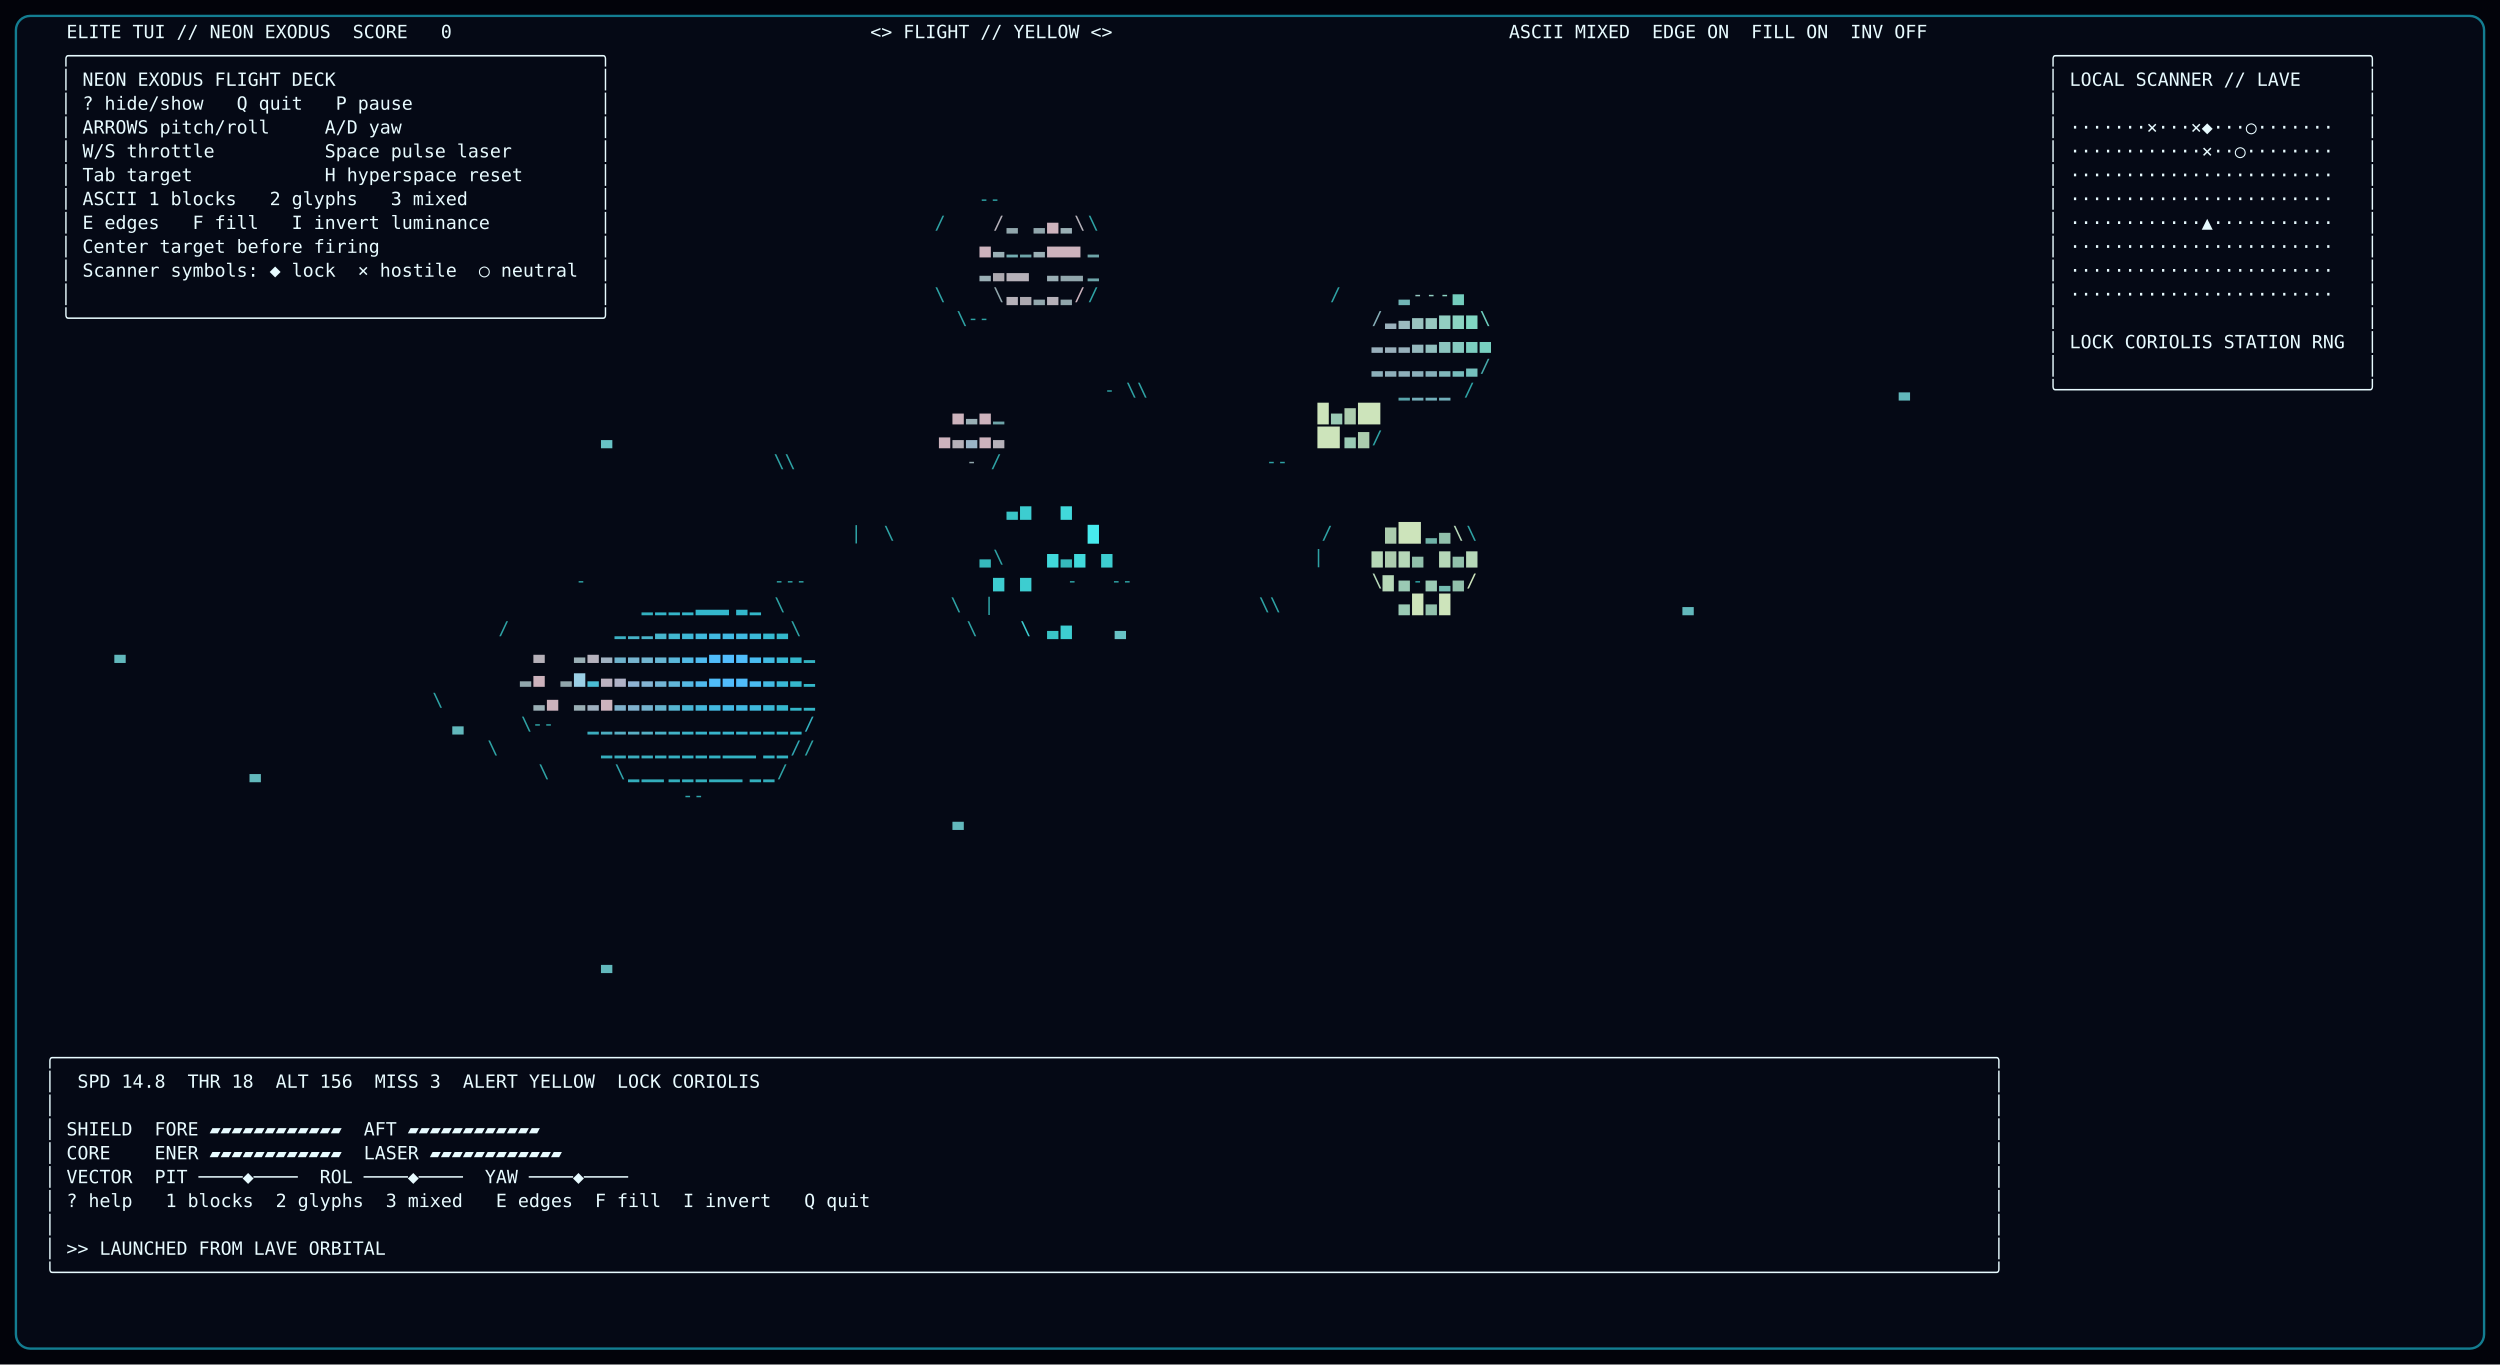
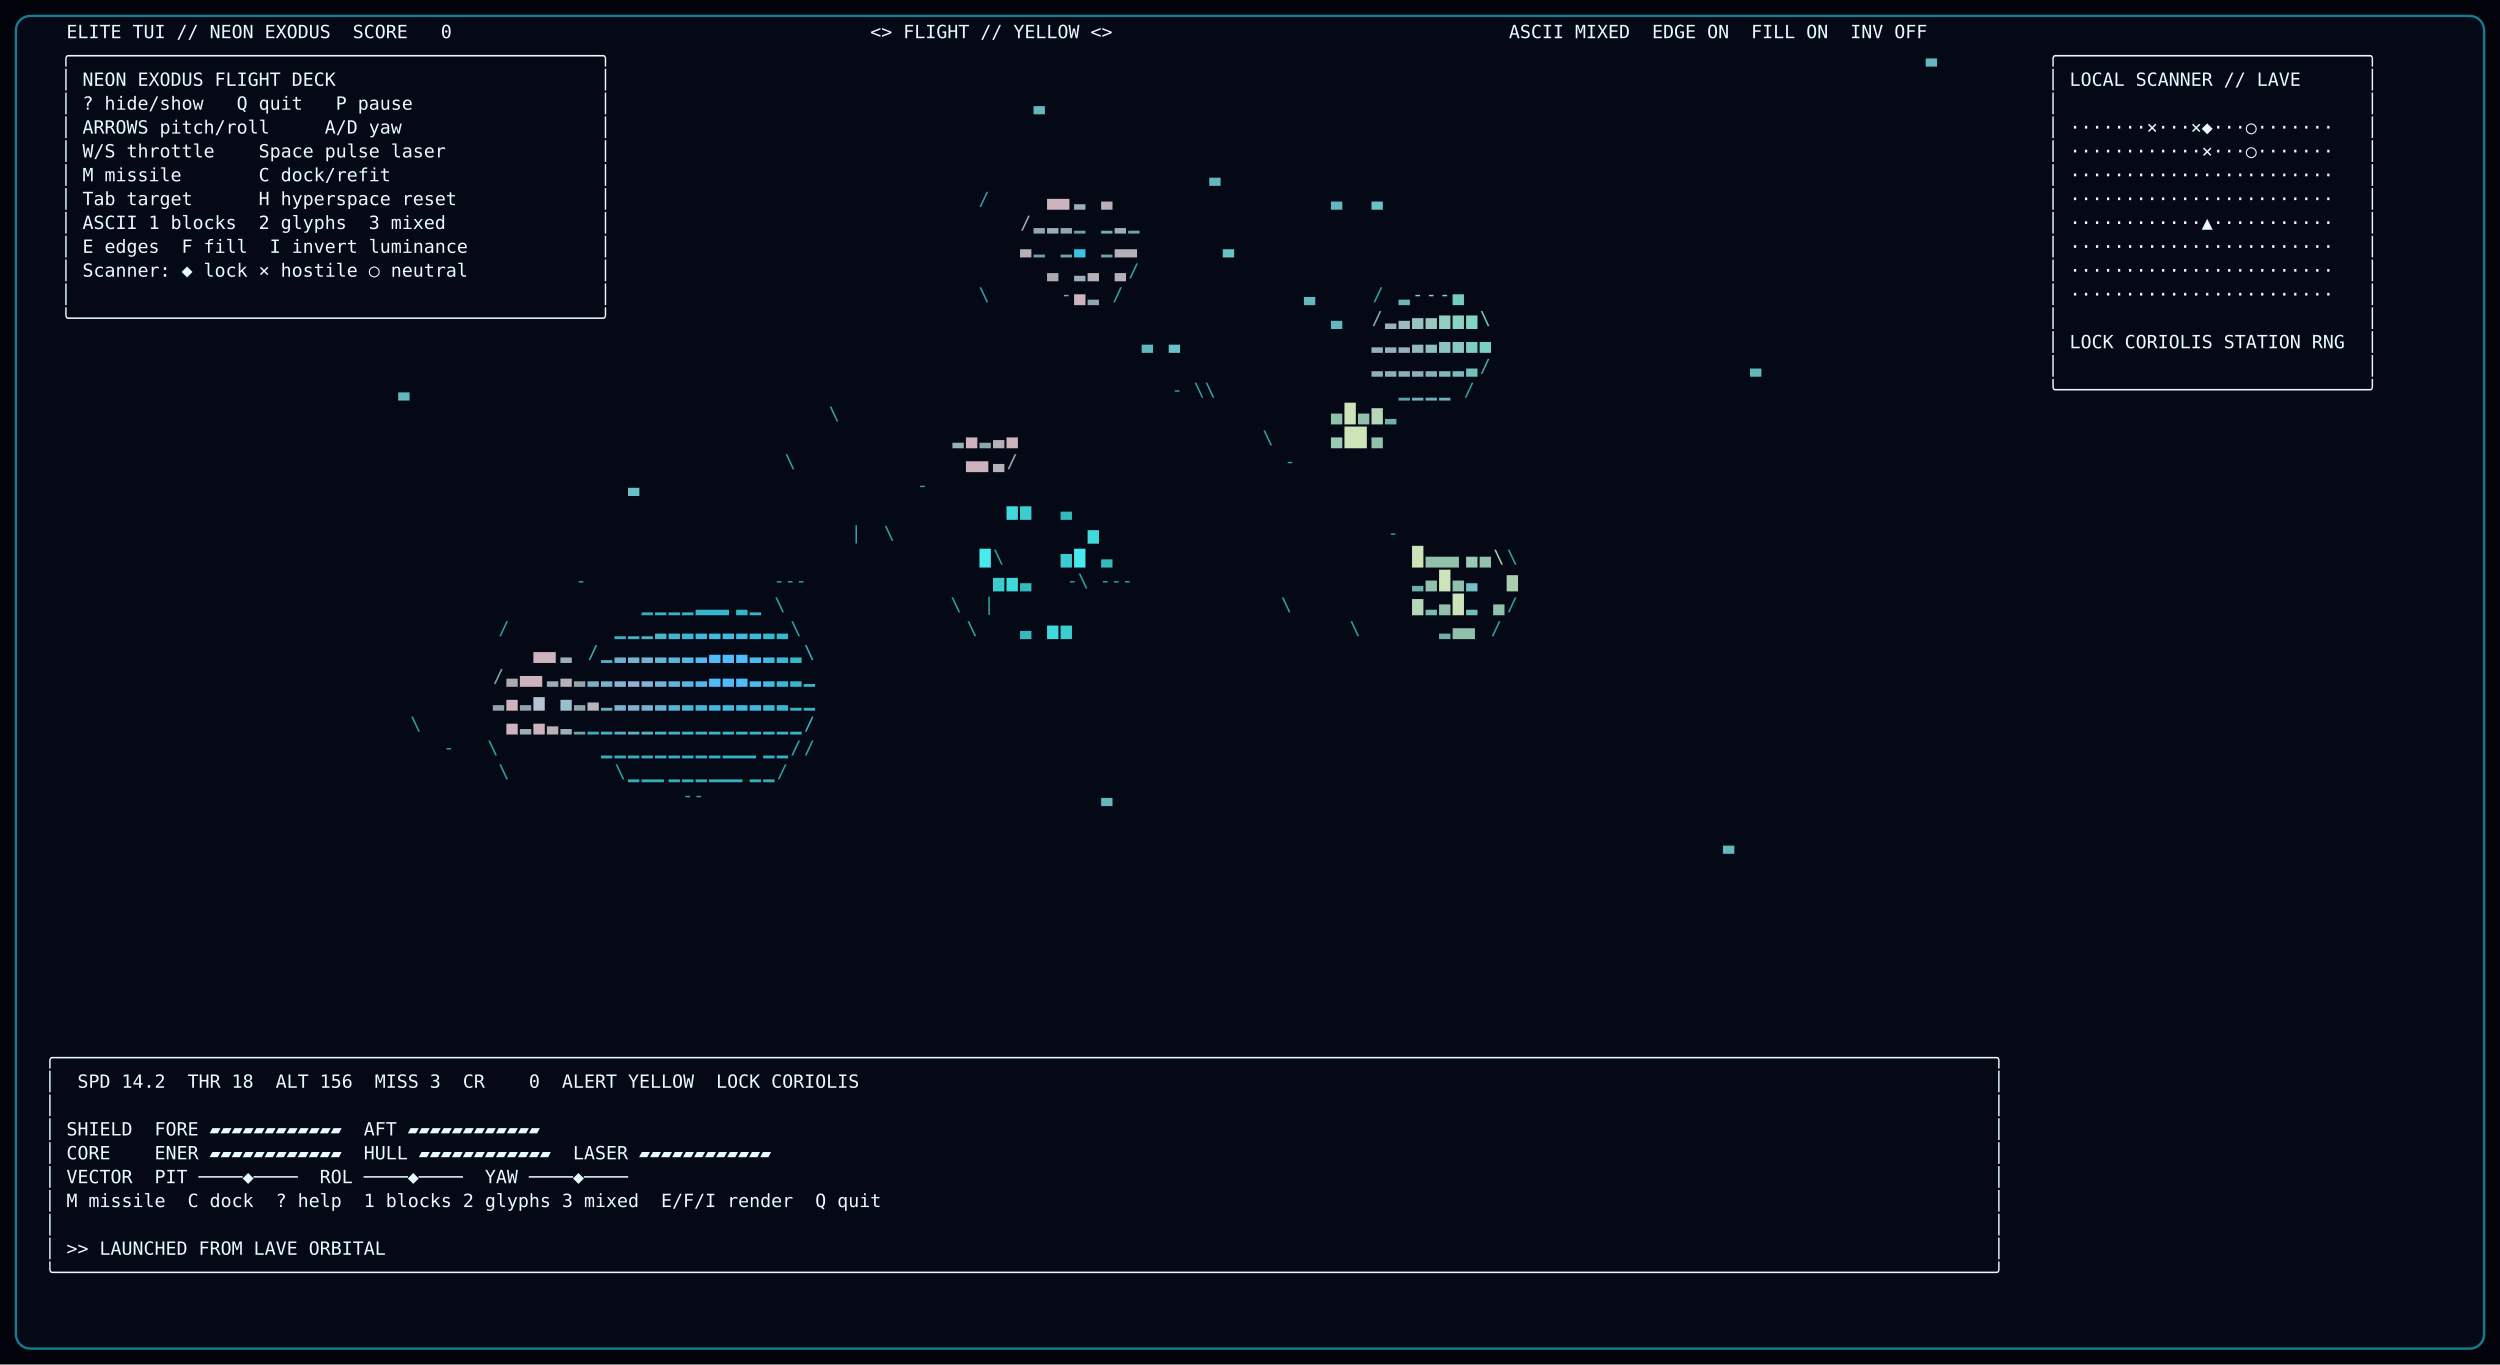
<svg xmlns="http://www.w3.org/2000/svg" width="3144" height="1716" viewBox="0 0 3144 1716" role="img" aria-labelledby="title desc">
  <rect width="100%" height="100%" fill="#02030a" />
  <rect x="20" y="20" width="3104" height="1676" rx="18" fill="#050915" stroke="#137d91" stroke-width="3" />
  <g font-family="JetBrains Mono, Cascadia Mono, Fira Mono, Consolas, monospace" font-size="23" xml:space="preserve">
    <text x="42" y="48" fill="#e8fbff">   ELITE TUI // NEON EXODUS  SCORE   0                                      &lt;&gt; FLIGHT // YELLOW &lt;&gt;                                    ASCII MIXED  EDGE ON  FILL ON  INV OFF</text>
    <text x="76" y="78" fill="#e8fbff">╭────────────────────────────────────────────────╮</text>
+     <text x="2422" y="78" fill="#62b8bc">▃</text>
    <text x="2575" y="78" fill="#e8fbff">╭────────────────────────────╮</text>
    <text x="76" y="108" fill="#e8fbff">│ NEON EXODUS FLIGHT DECK                        │</text>
    <text x="2575" y="108" fill="#e8fbff">│ LOCAL SCANNER // LAVE      │</text>
    <text x="76" y="138" fill="#e8fbff">│ ? hide/show   Q quit   P pause                 │</text>
+     <text x="1300" y="138" fill="#62b8bc">▃</text>
    <text x="2575" y="138" fill="#e8fbff">│                            │</text>
    <text x="76" y="168" fill="#e8fbff">│ ARROWS pitch/roll     A/D yaw                  │</text>
    <text x="2575" y="168" fill="#e8fbff">│ ·······×···×◆···○·······   │</text>
-     <text x="76" y="198" fill="#e8fbff">│ W/S throttle          Space pulse laser        │</text>
-     <text x="2575" y="198" fill="#e8fbff">│ ············×··○········   │</text>
-     <text x="76" y="228" fill="#e8fbff">│ Tab target            H hyperspace reset       │</text>
+     <text x="76" y="198" fill="#e8fbff">│ W/S throttle    Space pulse laser              │</text>
+     <text x="2575" y="198" fill="#e8fbff">│ ············×···○·······   │</text>
+     <text x="76" y="228" fill="#e8fbff">│ M missile       C dock/refit                   │</text>
+     <text x="1521" y="228" fill="#62b8bc">▃</text>
    <text x="2575" y="228" fill="#e8fbff">│ ························   │</text>
-     <text x="76" y="258" fill="#e8fbff">│ ASCII 1 blocks   2 glyphs   3 mixed            │</text>
-     <text x="926" y="258" fill="#2ea2a4">                      --</text>
+     <text x="76" y="258" fill="#e8fbff">│ Tab target      H hyperspace reset             │</text>
+     <text x="926" y="258" fill="#2ea2a4">                      /</text>
+     <text x="1317" y="258" fill="#cdb3bd">▄▄</text>
+     <text x="1351" y="258" fill="#9aafb5">▂</text>
+     <text x="1385" y="258" fill="#b6b1b9">▃</text>
+     <text x="1674" y="258" fill="#62b8bc">▃</text>
+     <text x="1725" y="258" fill="#68c3c6">▃</text>
    <text x="2575" y="258" fill="#e8fbff">│ ························   │</text>
-     <text x="76" y="288" fill="#e8fbff">│ E edges   F fill   I invert luminance          │</text>
-     <text x="926" y="288" fill="#2ea2a4">                  /</text>
-     <text x="1249" y="288" fill="#b6b1b9">/</text>
-     <text x="1266" y="288" fill="#91a6ac">▂</text>
+     <text x="76" y="288" fill="#e8fbff">│ ASCII 1 blocks  2 glyphs  3 mixed              │</text>
+     <text x="1283" y="288" fill="#9aafb5">/</text>
    <text x="1300" y="288" fill="#91a6ac">▂</text>
-     <text x="1317" y="288" fill="#cdb3bd">▄</text>
-     <text x="1334" y="288" fill="#9aafb5">▂</text>
-     <text x="1351" y="288" fill="#b6b1b9">\</text>
-     <text x="1368" y="288" fill="#2ea2a4">\</text>
+     <text x="1317" y="288" fill="#9aafb5">▂</text>
+     <text x="1334" y="288" fill="#91a6ac">▂</text>
+     <text x="1351" y="288" fill="#6ea4a8">▁</text>
+     <text x="1385" y="288" fill="#74adb1">▁</text>
+     <text x="1402" y="288" fill="#9aafb5">▂</text>
+     <text x="1419" y="288" fill="#6ea4a8">▁</text>
    <text x="2575" y="288" fill="#e8fbff">│ ············▲···········   │</text>
-     <text x="76" y="318" fill="#e8fbff">│ Center target before firing                    │</text>
-     <text x="1232" y="318" fill="#cdb3bd">▄</text>
-     <text x="1249" y="318" fill="#9aafb5">▂</text>
-     <text x="1266" y="318" fill="#74adb1">▁</text>
-     <text x="1283" y="318" fill="#6ea4a8">▁</text>
-     <text x="1300" y="318" fill="#9aafb5">▂</text>
-     <text x="1317" y="318" fill="#cdb3bd">▄▄▄</text>
-     <text x="1368" y="318" fill="#6ea4a8">▁</text>
+     <text x="76" y="318" fill="#e8fbff">│ E edges  F fill  I invert luminance            │</text>
+     <text x="1283" y="318" fill="#b6b1b9">▃</text>
+     <text x="1300" y="318" fill="#6ea4a8">▁</text>
+     <text x="1334" y="318" fill="#6ea4a8">▁</text>
+     <text x="1351" y="318" fill="#3ac3e7">▃</text>
+     <text x="1385" y="318" fill="#6ea4a8">▁</text>
+     <text x="1402" y="318" fill="#b6b1b9">▃▃</text>
+     <text x="1538" y="318" fill="#68c3c6">▃</text>
    <text x="2575" y="318" fill="#e8fbff">│ ························   │</text>
-     <text x="76" y="348" fill="#e8fbff">│ Scanner symbols: ◆ lock  × hostile  ○ neutral  │</text>
-     <text x="1232" y="348" fill="#9aafb5">▂</text>
-     <text x="1249" y="348" fill="#aca8af">▃</text>
-     <text x="1266" y="348" fill="#b6b1b9">▃▃</text>
-     <text x="1317" y="348" fill="#9aafb5">▂</text>
-     <text x="1334" y="348" fill="#91a6ac">▂▂</text>
-     <text x="1368" y="348" fill="#6ea4a8">▁</text>
+     <text x="76" y="348" fill="#e8fbff">│ Scanner: ◆ lock × hostile ○ neutral            │</text>
+     <text x="1317" y="348" fill="#aca8af">▃</text>
+     <text x="1351" y="348" fill="#9aafb5">▂</text>
+     <text x="1368" y="348" fill="#b6b1b9">▃</text>
+     <text x="1402" y="348" fill="#b6b1b9">▃</text>
+     <text x="1419" y="348" fill="#2ea2a4">/</text>
    <text x="2575" y="348" fill="#e8fbff">│ ························   │</text>
    <text x="76" y="378" fill="#e8fbff">│                                                │</text>
-     <text x="926" y="378" fill="#2ea2a4">                  \</text>
-     <text x="1249" y="378" fill="#91a6ac">\</text>
-     <text x="1266" y="378" fill="#b6b1b9">▃</text>
-     <text x="1283" y="378" fill="#aca8af">▃</text>
-     <text x="1300" y="378" fill="#91a6ac">▂</text>
-     <text x="1317" y="378" fill="#b6b1b9">▃</text>
-     <text x="1334" y="378" fill="#91a6ac">▂</text>
-     <text x="1351" y="378" fill="#cdb3bd">/</text>
-     <text x="1368" y="378" fill="#2ea2a4">/                     /</text>
+     <text x="926" y="378" fill="#2ea2a4">                      \</text>
+     <text x="1334" y="378" fill="#91a6ac">-</text>
+     <text x="1351" y="378" fill="#cdb3bd">▄</text>
+     <text x="1368" y="378" fill="#91a6ac">▂</text>
+     <text x="1385" y="378" fill="#2ea2a4"> /</text>
+     <text x="1640" y="378" fill="#62b8bc">▃</text>
+     <text x="1657" y="378" fill="#2ea2a4">     /</text>
    <text x="1759" y="378" fill="#71b5b6">▂</text>
    <text x="1776" y="378" fill="#95c8c0">-</text>
    <text x="1793" y="378" fill="#93cfc1">-</text>
    <text x="1810" y="378" fill="#8dd4c2">-</text>
    <text x="1827" y="378" fill="#74cdbd">▄</text>
    <text x="2575" y="378" fill="#e8fbff">│ ························   │</text>
    <text x="76" y="408" fill="#e8fbff">╰────────────────────────────────────────────────╯</text>
-     <text x="926" y="408" fill="#2ea2a4">                    \--</text>
+     <text x="1674" y="408" fill="#62b8bc">▃</text>
    <text x="1725" y="408" fill="#86aeb7">/</text>
    <text x="1742" y="408" fill="#9bb2bc">▂</text>
    <text x="1759" y="408" fill="#9cbbbe">▃</text>
    <text x="1776" y="408" fill="#9ac3bf">▄</text>
    <text x="1793" y="408" fill="#97c9c0">▄</text>
    <text x="1810" y="408" fill="#92cfc2">▅</text>
    <text x="1827" y="408" fill="#8bd4c3">▅</text>
-     <text x="1844" y="408" fill="#81d7c3">▅</text>
+     <text x="1844" y="408" fill="#82d7c3">▅</text>
    <text x="1861" y="408" fill="#6dcebd">\</text>
    <text x="2575" y="408" fill="#e8fbff">│                            │</text>
+     <text x="1436" y="438" fill="#62b8bc">▃</text>
+     <text x="1470" y="438" fill="#68c2c6">▃</text>
    <text x="1725" y="438" fill="#98afbb">▂</text>
    <text x="1742" y="438" fill="#99afbb">▂</text>
    <text x="1759" y="438" fill="#97b0bb">▂</text>
    <text x="1776" y="438" fill="#95b8bd">▃</text>
    <text x="1793" y="438" fill="#91bfbe">▃</text>
    <text x="1810" y="438" fill="#8cc5bf">▄</text>
    <text x="1827" y="438" fill="#86cac0">▄</text>
    <text x="1844" y="438" fill="#7ccec0">▄</text>
    <text x="1861" y="438" fill="#78d0c0">▄</text>
    <text x="2575" y="438" fill="#e8fbff">│ LOCK CORIOLIS STATION RNG  │</text>
    <text x="1725" y="468" fill="#8cafba">▂</text>
    <text x="1742" y="468" fill="#8fafba">▂</text>
    <text x="1759" y="468" fill="#8eafba">▂</text>
    <text x="1776" y="468" fill="#8bafba">▂</text>
    <text x="1793" y="468" fill="#86b0ba">▂</text>
    <text x="1810" y="468" fill="#80b7bb">▂</text>
    <text x="1827" y="468" fill="#77bcbc">▂</text>
    <text x="1844" y="468" fill="#74c0bd">▃</text>
    <text x="1861" y="468" fill="#45a7a8">/</text>
+     <text x="2201" y="468" fill="#62b8bc">▃</text>
    <text x="2575" y="468" fill="#e8fbff">│                            │</text>
-     <text x="59" y="498" fill="#2ea2a4">                                                                                                - \\</text>
+     <text x="501" y="498" fill="#62b8bc">▃</text>
+     <text x="518" y="498" fill="#2ea2a4">                                                                     - \\</text>
    <text x="1759" y="498" fill="#58a4aa">▁</text>
    <text x="1776" y="498" fill="#74aeb9">▁</text>
    <text x="1793" y="498" fill="#71aeb9">▁</text>
    <text x="1810" y="498" fill="#70aeb9">▁</text>
    <text x="1827" y="498" fill="#2ea2a4"> /</text>
-     <text x="2388" y="498" fill="#62b8bc">▃</text>
    <text x="2575" y="498" fill="#e8fbff">╰────────────────────────────╯</text>
-     <text x="1198" y="528" fill="#cdb3bd">▄</text>
-     <text x="1215" y="528" fill="#99afb5">▂</text>
-     <text x="1232" y="528" fill="#cdb3bd">▄</text>
-     <text x="1249" y="528" fill="#6ea4a8">▁</text>
-     <text x="1657" y="528" fill="#cde4bb">█</text>
-     <text x="1674" y="528" fill="#9acab4">▄</text>
-     <text x="1691" y="528" fill="#acccae">▆</text>
-     <text x="1708" y="528" fill="#cde4bb">██</text>
-     <text x="756" y="558" fill="#68c3c6">▃</text>
-     <text x="1181" y="558" fill="#cdb3bd">▄</text>
-     <text x="1198" y="558" fill="#b6b1b9">▃</text>
-     <text x="1215" y="558" fill="#9ab5c7">▃</text>
-     <text x="1232" y="558" fill="#cdb3bd">▄</text>
+     <text x="59" y="528" fill="#2ea2a4">                                                                       \</text>
+     <text x="1674" y="528" fill="#91c0ab">▄</text>
+     <text x="1691" y="528" fill="#cde4bb">█</text>
+     <text x="1708" y="528" fill="#91c0ab">▄</text>
+     <text x="1725" y="528" fill="#b6d8b8">▆</text>
+     <text x="1742" y="528" fill="#6eb2a7">▂</text>
+     <text x="1198" y="558" fill="#99afb5">▂</text>
+     <text x="1215" y="558" fill="#cdb3bd">▄</text>
+     <text x="1232" y="558" fill="#91a6ac">▂</text>
    <text x="1249" y="558" fill="#b6b1b9">▃</text>
-     <text x="1657" y="558" fill="#cde4bb">██</text>
-     <text x="1691" y="558" fill="#99cab4">▄</text>
-     <text x="1708" y="558" fill="#acccae">▆</text>
-     <text x="1725" y="558" fill="#2ea2a4">/</text>
-     <text x="59" y="588" fill="#2ea2a4">                                                                  \\</text>
-     <text x="1215" y="588" fill="#91a6ac">-</text>
-     <text x="1232" y="588" fill="#2ea2a4"> /                        --</text>
-     <text x="1266" y="648" fill="#3ac4c6">▃</text>
+     <text x="1266" y="558" fill="#cdb3bd">▄</text>
+     <text x="1283" y="558" fill="#2ea2a4">                      \</text>
+     <text x="1674" y="558" fill="#9acab4">▄</text>
+     <text x="1691" y="558" fill="#cde4bb">██</text>
+     <text x="1725" y="558" fill="#91c0ab">▄</text>
+     <text x="59" y="588" fill="#2ea2a4">                                                                   \</text>
+     <text x="1215" y="588" fill="#cdb3bd">▄▄</text>
+     <text x="1249" y="588" fill="#b6b1b9">▃</text>
+     <text x="1266" y="588" fill="#aca8af">/</text>
+     <text x="1283" y="588" fill="#2ea2a4">                        -</text>
+     <text x="790" y="618" fill="#67c2c5">▃</text>
+     <text x="807" y="618" fill="#2ea2a4">                         -</text>
+     <text x="1266" y="648" fill="#41d9db">▅</text>
    <text x="1283" y="648" fill="#3dcdd0">▅</text>
-     <text x="1334" y="648" fill="#41d9db">▅</text>
+     <text x="1334" y="648" fill="#36b9bc">▃</text>
    <text x="59" y="678" fill="#2ea2a4">                                                                         |  \</text>
-     <text x="1368" y="678" fill="#47ebee">▇</text>
-     <text x="1385" y="678" fill="#2ea2a4">                    /</text>
-     <text x="1742" y="678" fill="#acccae">▆</text>
-     <text x="1759" y="678" fill="#cde4bb">██</text>
-     <text x="1793" y="678" fill="#6eb2a7">▂</text>
-     <text x="1810" y="678" fill="#91c0ab">▄</text>
-     <text x="1827" y="678" fill="#b6d8b8">\</text>
-     <text x="1844" y="678" fill="#2ea2a4">\</text>
-     <text x="1232" y="708" fill="#36b9bc">▃</text>
+     <text x="1368" y="678" fill="#41d9db">▅</text>
+     <text x="1385" y="678" fill="#2ea2a4">                          -</text>
+     <text x="1232" y="708" fill="#47ebee">▇</text>
    <text x="1249" y="708" fill="#2ea2a4">\</text>
-     <text x="1317" y="708" fill="#41d9db">▅</text>
-     <text x="1334" y="708" fill="#36b9bc">▃</text>
-     <text x="1351" y="708" fill="#41d9db">▅</text>
-     <text x="1385" y="708" fill="#3dcdd0">▅</text>
-     <text x="1402" y="708" fill="#2ea2a4">                  |</text>
-     <text x="1725" y="708" fill="#b6d8b8">▆</text>
-     <text x="1742" y="708" fill="#acccae">▆</text>
-     <text x="1759" y="708" fill="#b6d8b8">▆</text>
-     <text x="1776" y="708" fill="#91c0ab">▄</text>
-     <text x="1810" y="708" fill="#b6d8b8">▆</text>
-     <text x="1827" y="708" fill="#91c0ab">▄</text>
-     <text x="1844" y="708" fill="#b6d8b8">▆</text>
+     <text x="1334" y="708" fill="#3dcdd0">▅</text>
+     <text x="1351" y="708" fill="#47ebee">▇</text>
+     <text x="1385" y="708" fill="#36b9bc">▃</text>
+     <text x="1776" y="708" fill="#cde4bb">█</text>
+     <text x="1793" y="708" fill="#91c0ab">▄▄▄</text>
+     <text x="1844" y="708" fill="#9acab4">▄</text>
+     <text x="1861" y="708" fill="#91c0ab">▄</text>
+     <text x="1878" y="708" fill="#acccae">\</text>
+     <text x="1895" y="708" fill="#2ea2a4">\</text>
    <text x="59" y="738" fill="#2ea2a4">                                                -                 ---</text>
    <text x="1249" y="738" fill="#3dcdd0">▅</text>
-     <text x="1283" y="738" fill="#3dcdd0">▅</text>
-     <text x="1300" y="738" fill="#2ea2a4">   -   --</text>
-     <text x="1725" y="738" fill="#b6d8b8">\▆</text>
-     <text x="1759" y="738" fill="#9acab4">▄</text>
-     <text x="1776" y="738" fill="#2ea2a4">-</text>
-     <text x="1793" y="738" fill="#9acab4">▄</text>
-     <text x="1810" y="738" fill="#74bcb1">▂</text>
+     <text x="1266" y="738" fill="#41d9db">▅</text>
+     <text x="1283" y="738" fill="#36b9bc">▃</text>
+     <text x="1300" y="738" fill="#2ea2a4">   -\ ---</text>
+     <text x="1776" y="738" fill="#6eb2a7">▂</text>
+     <text x="1793" y="738" fill="#91c0ab">▄</text>
+     <text x="1810" y="738" fill="#cde4bb">█</text>
    <text x="1827" y="738" fill="#91c0ab">▄</text>
-     <text x="1844" y="738" fill="#cde4bb">/</text>
+     <text x="1844" y="738" fill="#75bfc6">▃</text>
+     <text x="1895" y="738" fill="#acccae">▆</text>
    <text x="807" y="768" fill="#33b0bf">▁</text>
    <text x="824" y="768" fill="#34b4c7">▁</text>
    <text x="841" y="768" fill="#34b5c9">▁</text>
    <text x="858" y="768" fill="#34b6ca">▁</text>
    <text x="875" y="768" fill="#34b7cc">▂▂▂</text>
    <text x="926" y="768" fill="#33b7cb">▂</text>
    <text x="943" y="768" fill="#33b7c9">▁</text>
-     <text x="960" y="768" fill="#2ea2a4"> \               \  |                        \\</text>
-     <text x="1759" y="768" fill="#9acab4">▄</text>
-     <text x="1776" y="768" fill="#cde4bb">█</text>
-     <text x="1793" y="768" fill="#91c0ab">▄</text>
-     <text x="1810" y="768" fill="#cde4bb">█</text>
-     <text x="2116" y="768" fill="#62b8bc">▃</text>
+     <text x="960" y="768" fill="#2ea2a4"> \               \  |                          \</text>
+     <text x="1776" y="768" fill="#b6d8b8">▆</text>
+     <text x="1793" y="768" fill="#74bcb1">▂</text>
+     <text x="1810" y="768" fill="#91c0ab">▄</text>
+     <text x="1827" y="768" fill="#cde4bb">█</text>
+     <text x="1844" y="768" fill="#74bcb1">▂</text>
+     <text x="1878" y="768" fill="#91c0ab">▄</text>
+     <text x="1895" y="768" fill="#2ea2a4">/</text>
    <text x="59" y="798" fill="#2ea2a4">                                         /</text>
    <text x="773" y="798" fill="#3cb1c4">▁</text>
    <text x="790" y="798" fill="#46b3c8">▁</text>
    <text x="807" y="798" fill="#4ab4ca">▁</text>
    <text x="824" y="798" fill="#47b6cd">▂</text>
    <text x="841" y="798" fill="#42b7d0">▂</text>
    <text x="858" y="798" fill="#3fb8d6">▂</text>
    <text x="875" y="798" fill="#40b9dc">▂</text>
    <text x="892" y="798" fill="#41bae2">▂</text>
    <text x="909" y="798" fill="#42bae3">▂</text>
    <text x="926" y="798" fill="#40bae0">▂</text>
    <text x="943" y="798" fill="#3bbad9">▂</text>
    <text x="960" y="798" fill="#36b9d1">▂</text>
    <text x="977" y="798" fill="#34b8cb">▂</text>
    <text x="994" y="798" fill="#2ea2a4">\               \</text>
-     <text x="1283" y="798" fill="#3dcdd0">\</text>
-     <text x="1317" y="798" fill="#3ac4c6">▃</text>
+     <text x="1283" y="798" fill="#36b9bc">▃</text>
+     <text x="1317" y="798" fill="#41d9db">▅</text>
    <text x="1334" y="798" fill="#3dcdd0">▅</text>
-     <text x="1402" y="798" fill="#68c3c6">▃</text>
-     <text x="144" y="828" fill="#62b8bc">▃</text>
-     <text x="671" y="828" fill="#b6b1b9">▃</text>
-     <text x="722" y="828" fill="#9aafb5">▂</text>
-     <text x="739" y="828" fill="#b6b2bd">▃</text>
-     <text x="756" y="828" fill="#a1b2c2">▂</text>
+     <text x="1351" y="798" fill="#2ea2a4">                         \</text>
+     <text x="1810" y="798" fill="#6eb2a7">▂</text>
+     <text x="1827" y="798" fill="#91c0ab">▄▄</text>
+     <text x="1861" y="798" fill="#2ea2a4"> /</text>
+     <text x="671" y="828" fill="#cdb3bd">▄▄</text>
+     <text x="705" y="828" fill="#9aafb5">▂</text>
+     <text x="739" y="828" fill="#35adba">/</text>
+     <text x="756" y="828" fill="#55b0c6">▁</text>
    <text x="773" y="828" fill="#6eb2cc">▂</text>
    <text x="790" y="828" fill="#77b4cf">▂</text>
    <text x="807" y="828" fill="#72b5d1">▂</text>
    <text x="824" y="828" fill="#67b6d4">▂</text>
    <text x="841" y="828" fill="#5ab7da">▂</text>
    <text x="858" y="828" fill="#51b9e4">▂</text>
    <text x="875" y="828" fill="#4fbbf0">▂</text>
    <text x="892" y="828" fill="#50bcfa">▃</text>
    <text x="909" y="828" fill="#52bdfe">▃</text>
    <text x="926" y="828" fill="#50bdfb">▃</text>
    <text x="943" y="828" fill="#4abcf1">▂</text>
    <text x="960" y="828" fill="#41bae2">▂</text>
    <text x="977" y="828" fill="#39b9d4">▂</text>
-     <text x="994" y="828" fill="#34b7cc">▂</text>
-     <text x="1011" y="828" fill="#33b3c1">▁</text>
-     <text x="654" y="858" fill="#91a6ac">▂</text>
-     <text x="671" y="858" fill="#cdb3bd">▄</text>
-     <text x="705" y="858" fill="#91a6ac">▂</text>
-     <text x="722" y="858" fill="#9bcfe5">▅</text>
-     <text x="739" y="858" fill="#4bbdd5">▂</text>
-     <text x="756" y="858" fill="#bcb2c0">▃</text>
-     <text x="773" y="858" fill="#b0b2c7">▃</text>
+     <text x="994" y="828" fill="#34b8cc">▂</text>
+     <text x="1011" y="828" fill="#33b3c1">\</text>
+     <text x="620" y="858" fill="#74adb1">/</text>
+     <text x="637" y="858" fill="#aca8af">▃</text>
+     <text x="654" y="858" fill="#cdb3bd">▄▄</text>
+     <text x="688" y="858" fill="#9aafb5">▂</text>
+     <text x="705" y="858" fill="#b6b1b9">▃</text>
+     <text x="722" y="858" fill="#91a6ac">▂</text>
+     <text x="739" y="858" fill="#80afc1">▂</text>
+     <text x="756" y="858" fill="#77b0ca">▂</text>
+     <text x="773" y="858" fill="#8bb2d0">▂</text>
    <text x="790" y="858" fill="#8eb3d3">▂</text>
    <text x="807" y="858" fill="#84b4d3">▂</text>
    <text x="824" y="858" fill="#73b5d5">▂</text>
    <text x="841" y="858" fill="#61b7da">▂</text>
    <text x="858" y="858" fill="#55b8e3">▂</text>
    <text x="875" y="858" fill="#50baee">▂</text>
    <text x="892" y="858" fill="#50bcf8">▃</text>
    <text x="909" y="858" fill="#51bcfc">▃</text>
    <text x="926" y="858" fill="#50bcfa">▃</text>
    <text x="943" y="858" fill="#4abbf1">▂</text>
    <text x="960" y="858" fill="#43bae3">▂</text>
    <text x="977" y="858" fill="#3ab9d6">▂</text>
    <text x="994" y="858" fill="#35b7cc">▂</text>
    <text x="1011" y="858" fill="#33b6c8">▁</text>
-     <text x="59" y="888" fill="#2ea2a4">                                   \</text>
-     <text x="671" y="888" fill="#9aafb5">▂</text>
-     <text x="688" y="888" fill="#cdb3bd">▄</text>
-     <text x="722" y="888" fill="#9aafb5">▂</text>
-     <text x="739" y="888" fill="#9fb0bf">▂</text>
-     <text x="756" y="888" fill="#cdb3bd">▄</text>
+     <text x="620" y="888" fill="#91a6ac">▂</text>
+     <text x="637" y="888" fill="#cdb3bd">▄</text>
+     <text x="654" y="888" fill="#91a6ac">▂</text>
+     <text x="671" y="888" fill="#b6c3d3">▅</text>
+     <text x="705" y="888" fill="#9ac0cf">▄</text>
+     <text x="722" y="888" fill="#91a6ac">▂</text>
+     <text x="739" y="888" fill="#b8b2be">▃</text>
+     <text x="756" y="888" fill="#6fafc7">▁</text>
    <text x="773" y="888" fill="#7fb1cc">▂</text>
    <text x="790" y="888" fill="#80b2ce">▂</text>
    <text x="807" y="888" fill="#75b3ce">▂</text>
    <text x="824" y="888" fill="#66b4ce">▂</text>
    <text x="841" y="888" fill="#56b5d1">▂</text>
    <text x="858" y="888" fill="#4ab6d5">▂</text>
    <text x="875" y="888" fill="#44b7db">▂</text>
    <text x="892" y="888" fill="#43b8e0">▂</text>
    <text x="909" y="888" fill="#44b9e3">▂</text>
-     <text x="926" y="888" fill="#42b9e2">▂</text>
+     <text x="926" y="888" fill="#42b9e1">▂</text>
    <text x="943" y="888" fill="#3fb8dc">▂</text>
    <text x="960" y="888" fill="#3bb8d5">▂</text>
    <text x="977" y="888" fill="#36b7ce">▂</text>
    <text x="994" y="888" fill="#34b6c9">▁</text>
    <text x="1011" y="888" fill="#33b5c6">▁</text>
-     <text x="569" y="918" fill="#62b8bc">▃</text>
-     <text x="586" y="918" fill="#2ea2a4">     \--</text>
+     <text x="59" y="918" fill="#2ea2a4">                                 \</text>
+     <text x="637" y="918" fill="#cdb3bd">▄</text>
+     <text x="654" y="918" fill="#9aafb5">▂</text>
+     <text x="671" y="918" fill="#cdb3bd">▄</text>
+     <text x="688" y="918" fill="#b6b1b9">▃</text>
+     <text x="705" y="918" fill="#9aafb5">▂</text>
+     <text x="722" y="918" fill="#6ea4a8">▁</text>
    <text x="739" y="918" fill="#3badbe">▁</text>
    <text x="756" y="918" fill="#4dadc0">▁</text>
    <text x="773" y="918" fill="#58afc3">▁</text>
    <text x="790" y="918" fill="#5ab0c5">▁</text>
    <text x="807" y="918" fill="#55b1c6">▁</text>
    <text x="824" y="918" fill="#4bb2c7">▁</text>
    <text x="841" y="918" fill="#42b3c7">▁</text>
    <text x="858" y="918" fill="#3bb4c9">▁</text>
    <text x="875" y="918" fill="#38b5cb">▁</text>
    <text x="892" y="918" fill="#37b5cc">▁</text>
    <text x="909" y="918" fill="#37b5cd">▁</text>
    <text x="926" y="918" fill="#37b5cc">▁</text>
    <text x="943" y="918" fill="#35b5ca">▁</text>
    <text x="960" y="918" fill="#34b5c8">▁</text>
    <text x="977" y="918" fill="#33b5c7">▁</text>
    <text x="994" y="918" fill="#33b4c5">▁</text>
    <text x="1011" y="918" fill="#33b2c1">/</text>
-     <text x="59" y="948" fill="#2ea2a4">                                        \</text>
+     <text x="59" y="948" fill="#2ea2a4">                                    -   \</text>
    <text x="756" y="948" fill="#35adbd">▁</text>
    <text x="773" y="948" fill="#39adbd">▁</text>
    <text x="790" y="948" fill="#3baebe">▁</text>
    <text x="807" y="948" fill="#3aafc0">▁</text>
    <text x="824" y="948" fill="#38b0c1">▁</text>
    <text x="841" y="948" fill="#36b1c2">▁</text>
    <text x="858" y="948" fill="#34b1c2">▁</text>
    <text x="875" y="948" fill="#34b2c3">▁</text>
    <text x="892" y="948" fill="#33b2c3">▁</text>
    <text x="909" y="948" fill="#33b3c3">▁▁▁</text>
    <text x="960" y="948" fill="#33b2c3">▁</text>
    <text x="977" y="948" fill="#33b2c1">▁</text>
    <text x="994" y="948" fill="#2fa5b1">/</text>
    <text x="1011" y="948" fill="#2ea2a4">/</text>
-     <text x="314" y="978" fill="#62b8bc">▃</text>
-     <text x="331" y="978" fill="#2ea2a4">                         \</text>
+     <text x="59" y="978" fill="#2ea2a4">                                         \</text>
    <text x="773" y="978" fill="#2fa3ab">\</text>
    <text x="790" y="978" fill="#33adbc">▁</text>
    <text x="807" y="978" fill="#33adbb">▁▁</text>
    <text x="841" y="978" fill="#33aebc">▁</text>
    <text x="858" y="978" fill="#33aebd">▁</text>
    <text x="875" y="978" fill="#33afbd">▁</text>
    <text x="892" y="978" fill="#33afbe">▁▁▁</text>
    <text x="943" y="978" fill="#33afbd">▁</text>
    <text x="960" y="978" fill="#33adbb">▁</text>
    <text x="977" y="978" fill="#2ea2a4">/</text>
    <text x="858" y="1008" fill="#2fa3aa">--</text>
-     <text x="1198" y="1038" fill="#62b8bc">▃</text>
-     <text x="756" y="1218" fill="#62b8bc">▃</text>
+     <text x="1385" y="1008" fill="#62b8bc">▃</text>
+     <text x="2167" y="1068" fill="#62b8bc">▃</text>
    <text x="42" y="1338" fill="#e8fbff"> ╭────────────────────────────────────────────────────────────────────────────────────────────────────────────────────────────────────────────────────────────────────────────────╮</text>
-     <text x="42" y="1368" fill="#e8fbff"> │  SPD 14.8  THR 18  ALT 156  MISS 3  ALERT YELLOW  LOCK CORIOLIS                                                                                                                │</text>
+     <text x="42" y="1368" fill="#e8fbff"> │  SPD 14.2  THR 18  ALT 156  MISS 3  CR    0  ALERT YELLOW  LOCK CORIOLIS                                                                                                       │</text>
    <text x="42" y="1398" fill="#e8fbff"> │                                                                                                                                                                                │</text>
    <text x="42" y="1428" fill="#e8fbff"> │ SHIELD  FORE ▰▰▰▰▰▰▰▰▰▰▰▰  AFT ▰▰▰▰▰▰▰▰▰▰▰▰                                                                                                                                    │</text>
-     <text x="42" y="1458" fill="#e8fbff"> │ CORE    ENER ▰▰▰▰▰▰▰▰▰▰▰▰  LASER ▰▰▰▰▰▰▰▰▰▰▰▰                                                                                                                                  │</text>
+     <text x="42" y="1458" fill="#e8fbff"> │ CORE    ENER ▰▰▰▰▰▰▰▰▰▰▰▰  HULL ▰▰▰▰▰▰▰▰▰▰▰▰  LASER ▰▰▰▰▰▰▰▰▰▰▰▰                                                                                                               │</text>
    <text x="42" y="1488" fill="#e8fbff"> │ VECTOR  PIT ────◆────  ROL ────◆────  YAW ────◆────                                                                                                                            │</text>
-     <text x="42" y="1518" fill="#e8fbff"> │ ? help   1 blocks  2 glyphs  3 mixed   E edges  F fill  I invert   Q quit                                                                                                      │</text>
+     <text x="42" y="1518" fill="#e8fbff"> │ M missile  C dock  ? help  1 blocks 2 glyphs 3 mixed  E/F/I render  Q quit                                                                                                     │</text>
    <text x="42" y="1548" fill="#e8fbff"> │                                                                                                                                                                                │</text>
    <text x="42" y="1578" fill="#e8fbff"> │ &gt;&gt; LAUNCHED FROM LAVE ORBITAL                                                                                                                                                  │</text>
    <text x="42" y="1608" fill="#e8fbff"> ╰────────────────────────────────────────────────────────────────────────────────────────────────────────────────────────────────────────────────────────────────────────────────╯</text>
  </g>
</svg>
